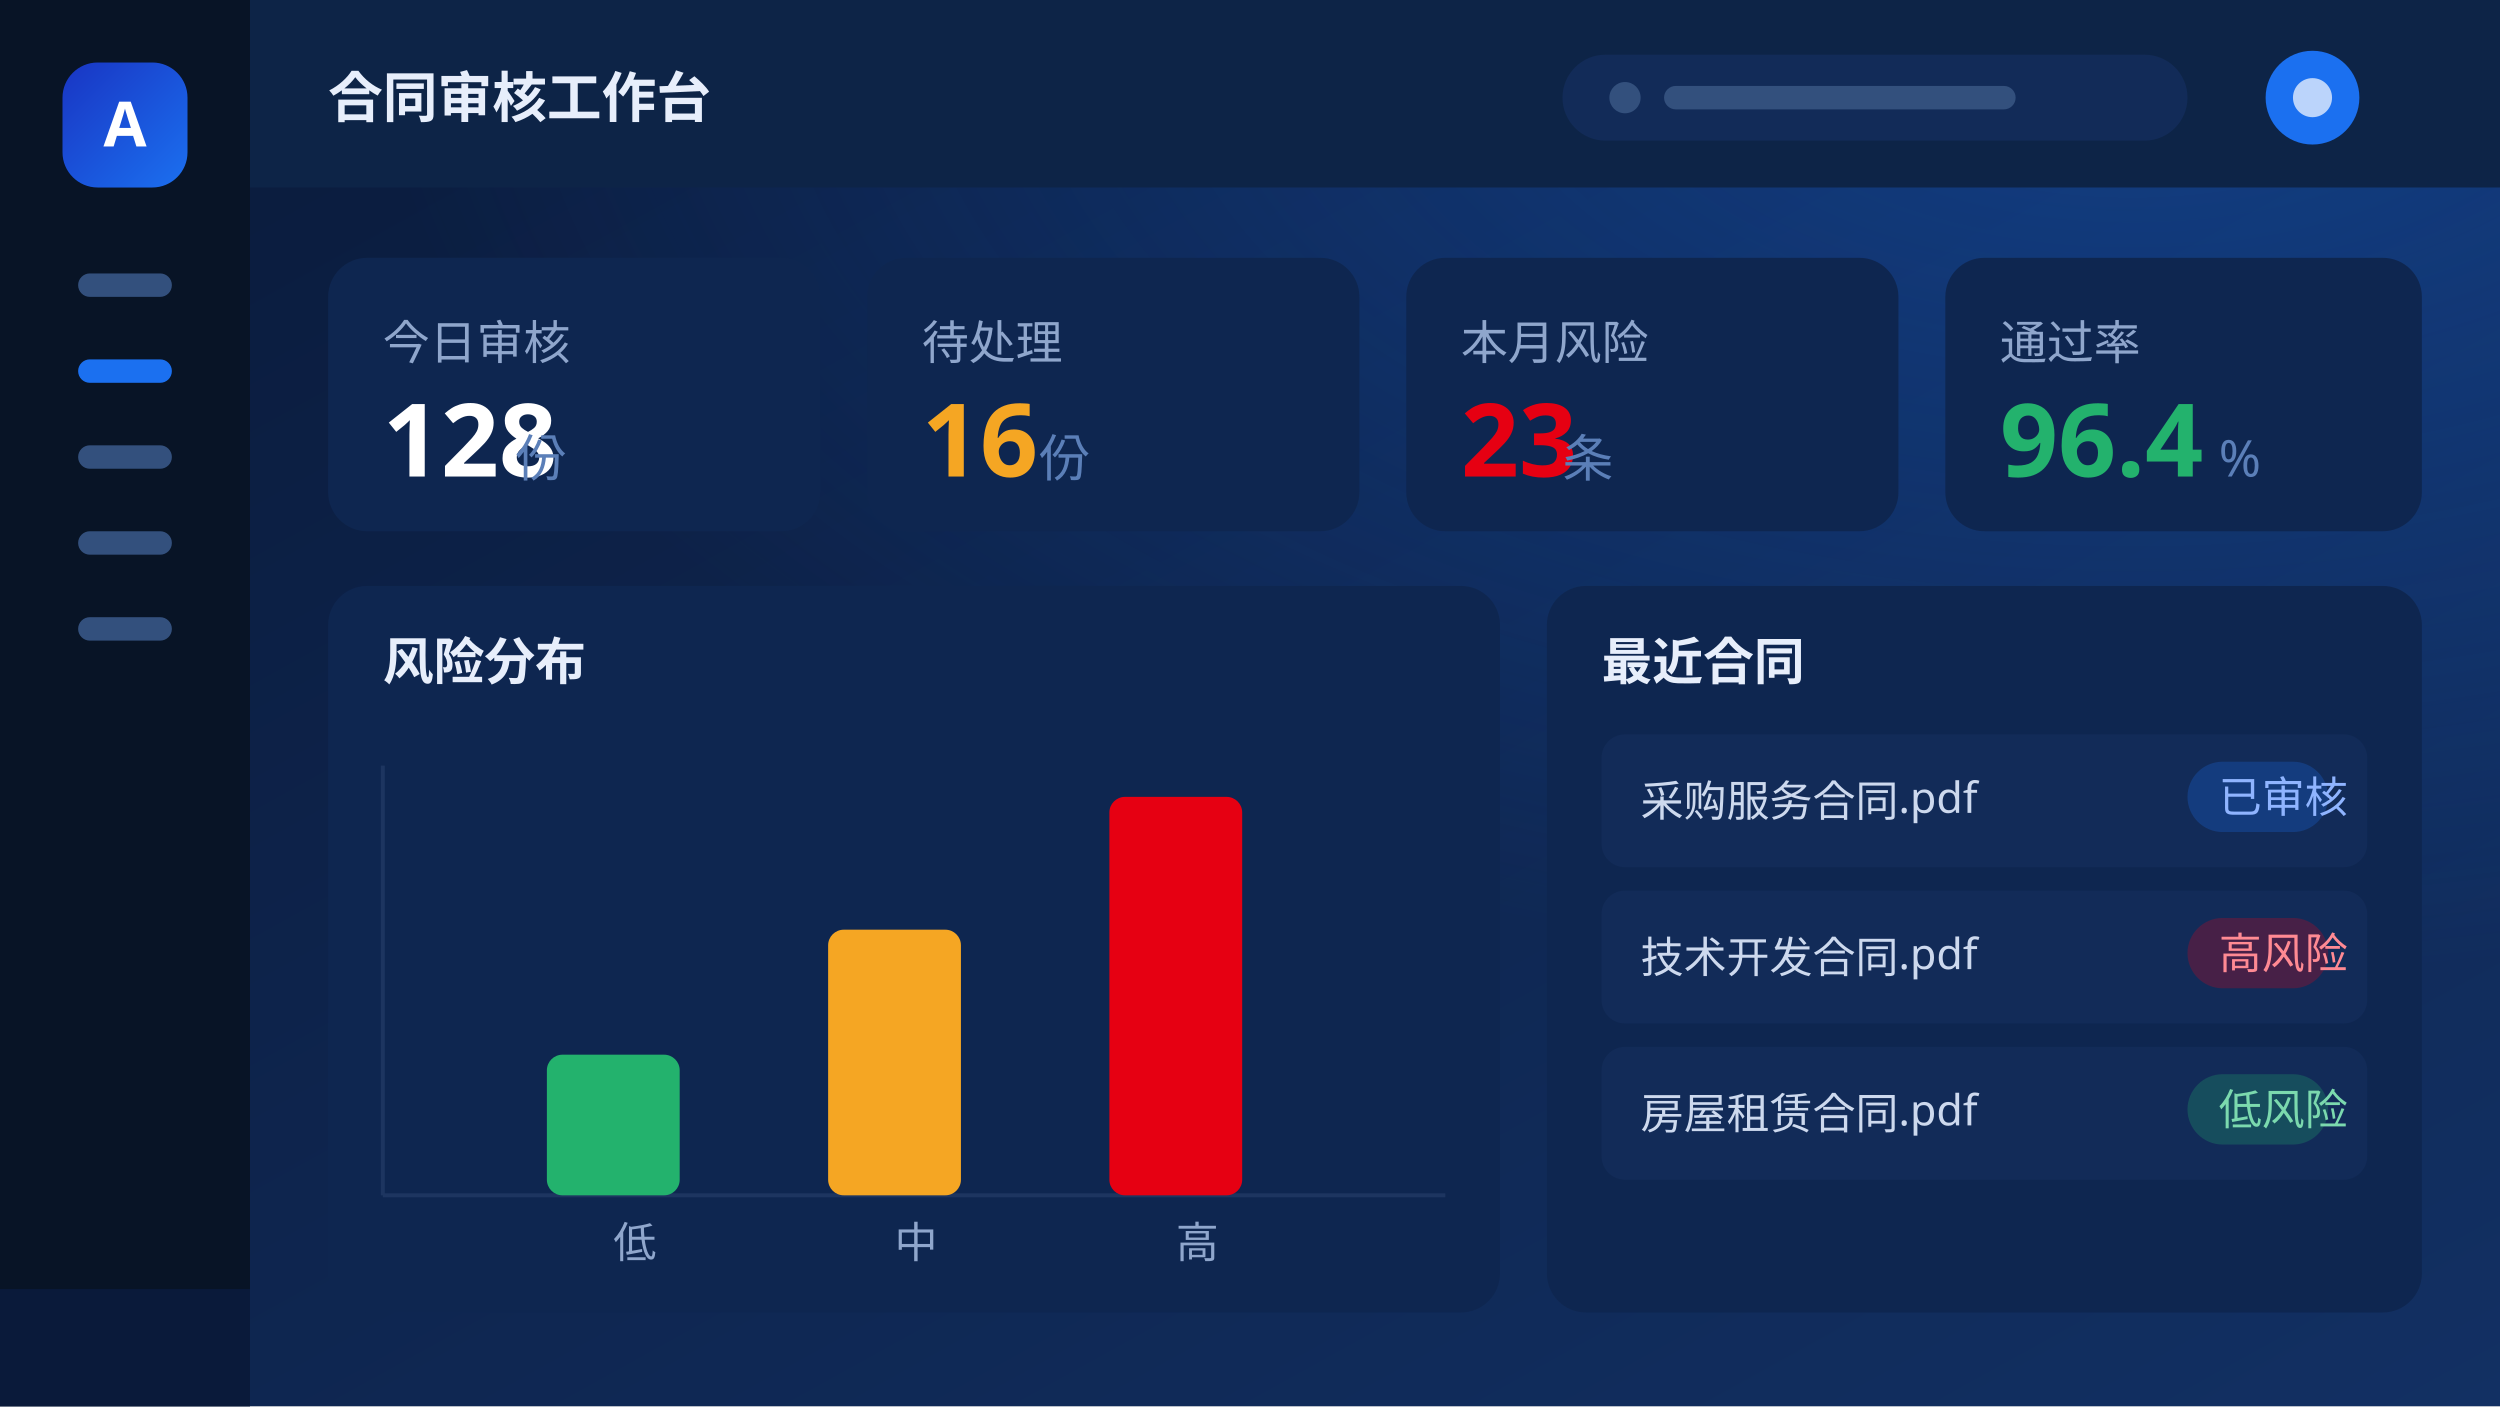
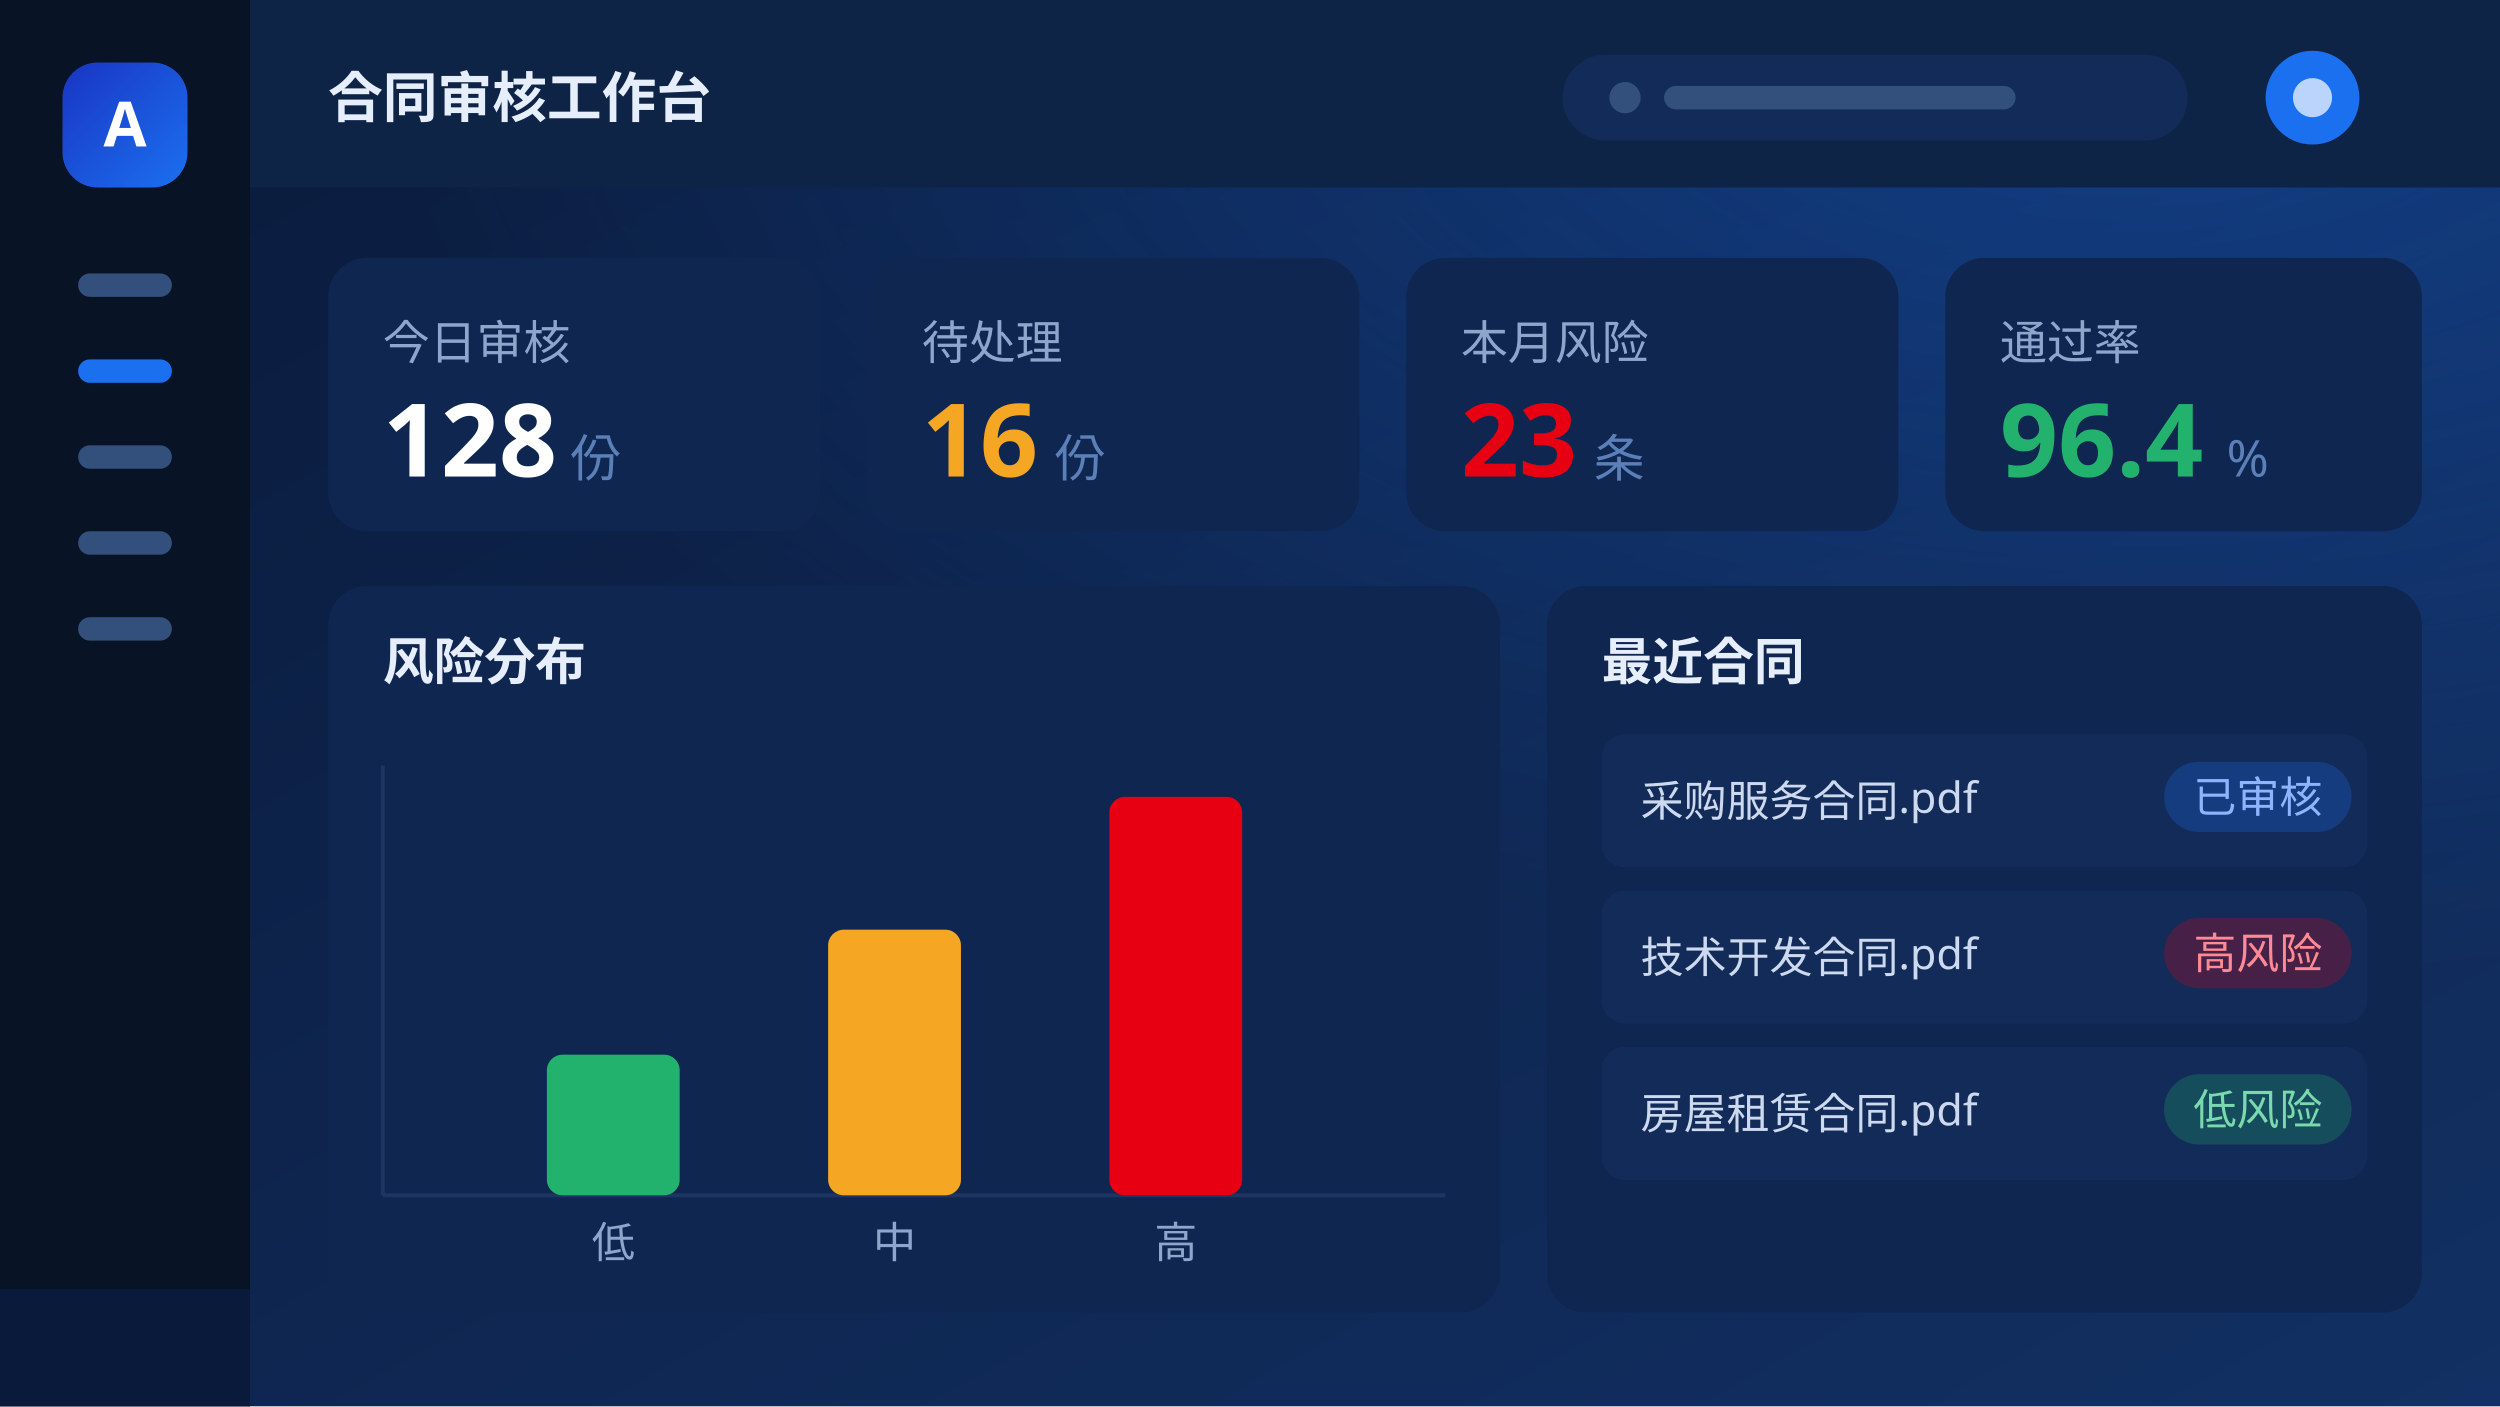
<svg xmlns="http://www.w3.org/2000/svg" viewBox="0 0 640 360" font-family="'PingFang SC','Microsoft YaHei',sans-serif">
  <defs>
    <linearGradient id="hbg" x1="0" y1="0" x2="1" y2="1">
      <stop offset="0" stop-color="#0A1A3A" />
      <stop offset="1" stop-color="#123063" />
    </linearGradient>
    <linearGradient id="hlogo" x1="0" y1="0" x2="1" y2="1">
      <stop offset="0" stop-color="#1935C3" />
      <stop offset="1" stop-color="#1B70F0" />
    </linearGradient>
    <linearGradient id="hblue" x1="0" y1="0" x2="1" y2="0">
      <stop offset="0" stop-color="#1B70F0" />
      <stop offset="1" stop-color="#3D87F5" />
    </linearGradient>
    <radialGradient id="hglow" cx="0.85" cy="0" r="0.7">
      <stop offset="0" stop-color="#1B70F0" stop-opacity="0.35" />
      <stop offset="1" stop-color="#1B70F0" stop-opacity="0" />
    </radialGradient>
  </defs>
  <rect width="640" height="360" fill="url(#hbg)" />
  <rect width="640" height="360" fill="url(#hglow)" />
  <rect x="0" y="0" width="64" height="360" fill="#081426" />
  <rect x="16" y="16" width="32" height="32" rx="9" fill="url(#hlogo)" />
  <text x="32" y="37.5" font-size="16" font-weight="700" fill="#fff" text-anchor="middle">A</text>
  <g fill="#33507D">
    <rect x="20" y="70" width="24" height="6" rx="3" />
    <rect x="20" y="92" width="24" height="6" rx="3" fill="#1B70F0" />
    <rect x="20" y="114" width="24" height="6" rx="3" />
    <rect x="20" y="136" width="24" height="6" rx="3" />
    <rect x="20" y="158" width="24" height="6" rx="3" />
  </g>
  <rect x="0" y="330" width="64" height="30" fill="#0A1A3A" />
  <rect x="64" y="0" width="576" height="48" fill="#0D2447" />
  <text x="84" y="30" font-size="14" font-weight="600" fill="#E7EEFB">合同审核工作台</text>
  <rect x="400" y="14" width="160" height="22" rx="11" fill="#122B58" />
  <circle cx="416" cy="25" r="4" fill="#33507D" />
  <rect x="426" y="22" width="90" height="6" rx="3" fill="#33507D" />
  <circle cx="592" cy="25" r="12" fill="#1B70F0" />
  <circle cx="592" cy="25" r="5" fill="#fff" opacity="0.7" />
  <g>
    <rect x="84" y="66" width="126" height="70" rx="10" fill="#0E2650" />
    <text x="98" y="92" font-size="12" fill="#8FA6CC">今日审核</text>
    <text x="98" y="122" font-size="26" font-weight="700" fill="#fff">128</text>
-     <text x="132" y="122" font-size="13" fill="#5B7FB8">份</text>
+     <text x="146" y="122" font-size="13" fill="#5B7FB8">份</text>
    <rect x="222" y="66" width="126" height="70" rx="10" fill="#0E2650" />
    <text x="236" y="92" font-size="12" fill="#8FA6CC">待处理</text>
    <text x="236" y="122" font-size="26" font-weight="700" fill="#F5A623">16</text>
-     <text x="266" y="122" font-size="13" fill="#5B7FB8">份</text>
+     <text x="270" y="122" font-size="13" fill="#5B7FB8">份</text>
    <rect x="360" y="66" width="126" height="70" rx="10" fill="#0E2650" />
    <text x="374" y="92" font-size="12" fill="#8FA6CC">本月风险</text>
    <text x="374" y="122" font-size="26" font-weight="700" fill="#E60012">23</text>
-     <text x="400" y="122" font-size="13" fill="#5B7FB8">条</text>
+     <text x="408" y="122" font-size="13" fill="#5B7FB8">条</text>
    <rect x="498" y="66" width="122" height="70" rx="10" fill="#0E2650" />
    <text x="512" y="92" font-size="12" fill="#8FA6CC">通过率</text>
    <text x="512" y="122" font-size="26" font-weight="700" fill="#23B26D">96.4</text>
-     <text x="568" y="122" font-size="13" fill="#5B7FB8">%</text>
+     <text x="570" y="122" font-size="13" fill="#5B7FB8">%</text>
  </g>
  <rect x="84" y="150" width="300" height="186" rx="10" fill="#0E2650" />
  <text x="98" y="174" font-size="13" font-weight="600" fill="#E7EEFB">风险分布</text>
  <g stroke="#1D3560" stroke-width="1">
    <line x1="98" y1="306" x2="370" y2="306" />
    <line x1="98" y1="306" x2="98" y2="196" />
  </g>
  <rect x="140" y="270" width="34" height="36" rx="4" fill="#23B26D" />
  <rect x="212" y="238" width="34" height="68" rx="4" fill="#F5A623" />
  <rect x="284" y="204" width="34" height="102" rx="4" fill="#E60012" />
-   <text x="157" y="322" font-size="11" fill="#8FA6CC">低</text>
-   <text x="229" y="322" font-size="11" fill="#8FA6CC">中</text>
-   <text x="301" y="322" font-size="11" fill="#8FA6CC">高</text>
+   <text x="157" y="322" font-size="11" fill="#8FA6CC" text-anchor="middle">低</text>
+   <text x="229" y="322" font-size="11" fill="#8FA6CC" text-anchor="middle">中</text>
+   <text x="301" y="322" font-size="11" fill="#8FA6CC" text-anchor="middle">高</text>
  <rect x="396" y="150" width="224" height="186" rx="10" fill="#0E2650" />
  <text x="410" y="174" font-size="13" font-weight="600" fill="#E7EEFB">最近合同</text>
  <g font-size="11">
    <rect x="410" y="188" width="196" height="34" rx="6" fill="#122B58" />
    <text x="420" y="209" fill="#CDD9EE">采购服务合同.pdf</text>
-     <rect x="560" y="195" width="36" height="18" rx="9" fill="#1B70F0" opacity="0.25" />
-     <text x="568" y="208" fill="#8FB4FF">已审核</text>
+     <rect x="554" y="195" width="48" height="18" rx="9" fill="#1B70F0" opacity="0.25" />
+     <text x="578" y="208" fill="#8FB4FF" text-anchor="middle">已审核</text>
    <rect x="410" y="228" width="196" height="34" rx="6" fill="#122B58" />
    <text x="420" y="249" fill="#CDD9EE">技术开发合同.pdf</text>
-     <rect x="560" y="235" width="36" height="18" rx="9" fill="#E60012" opacity="0.25" />
-     <text x="568" y="248" fill="#FF8A93">高风险</text>
+     <rect x="554" y="235" width="48" height="18" rx="9" fill="#E60012" opacity="0.25" />
+     <text x="578" y="248" fill="#FF8A93" text-anchor="middle">高风险</text>
    <rect x="410" y="268" width="196" height="34" rx="6" fill="#122B58" />
    <text x="420" y="289" fill="#CDD9EE">房屋租赁合同.pdf</text>
-     <rect x="560" y="275" width="36" height="18" rx="9" fill="#23B26D" opacity="0.25" />
-     <text x="568" y="288" fill="#7BD9AE">低风险</text>
+     <rect x="554" y="275" width="48" height="18" rx="9" fill="#23B26D" opacity="0.25" />
+     <text x="578" y="288" fill="#7BD9AE" text-anchor="middle">低风险</text>
  </g>
</svg>
